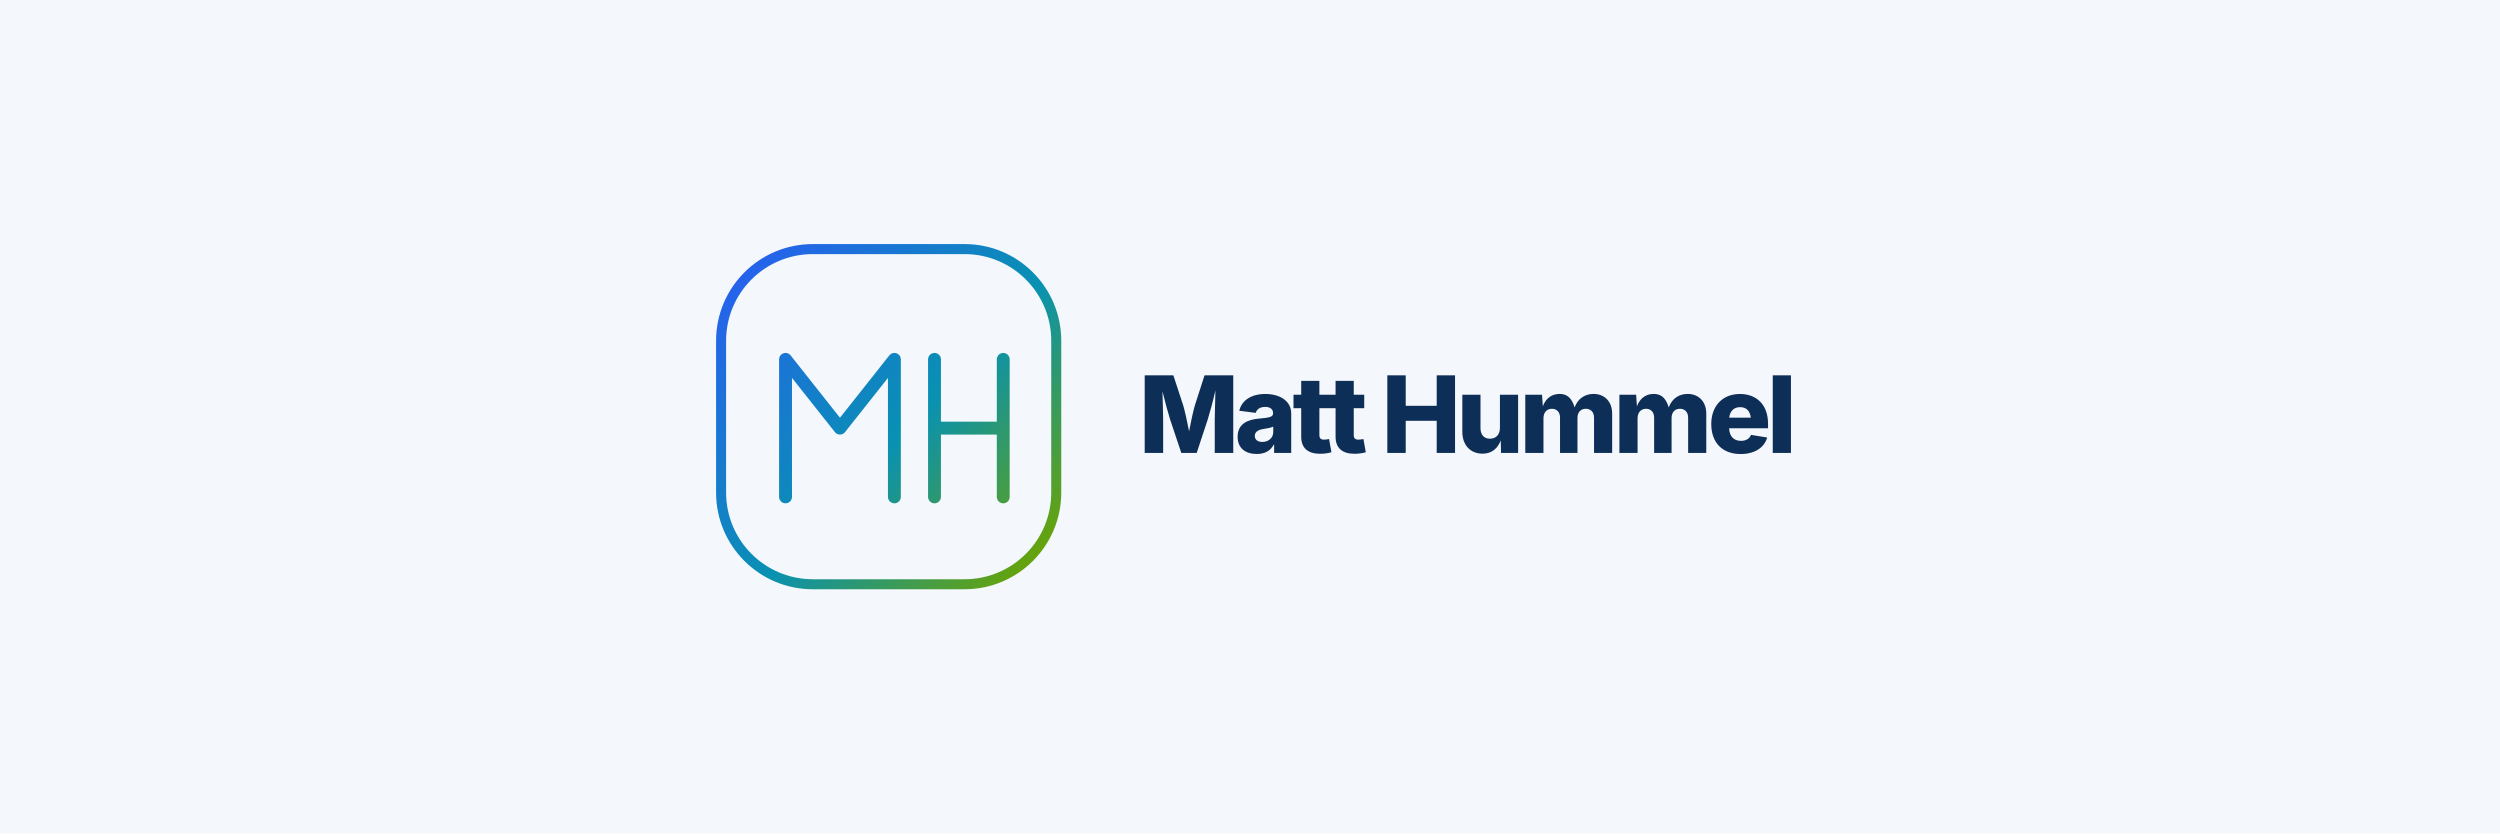
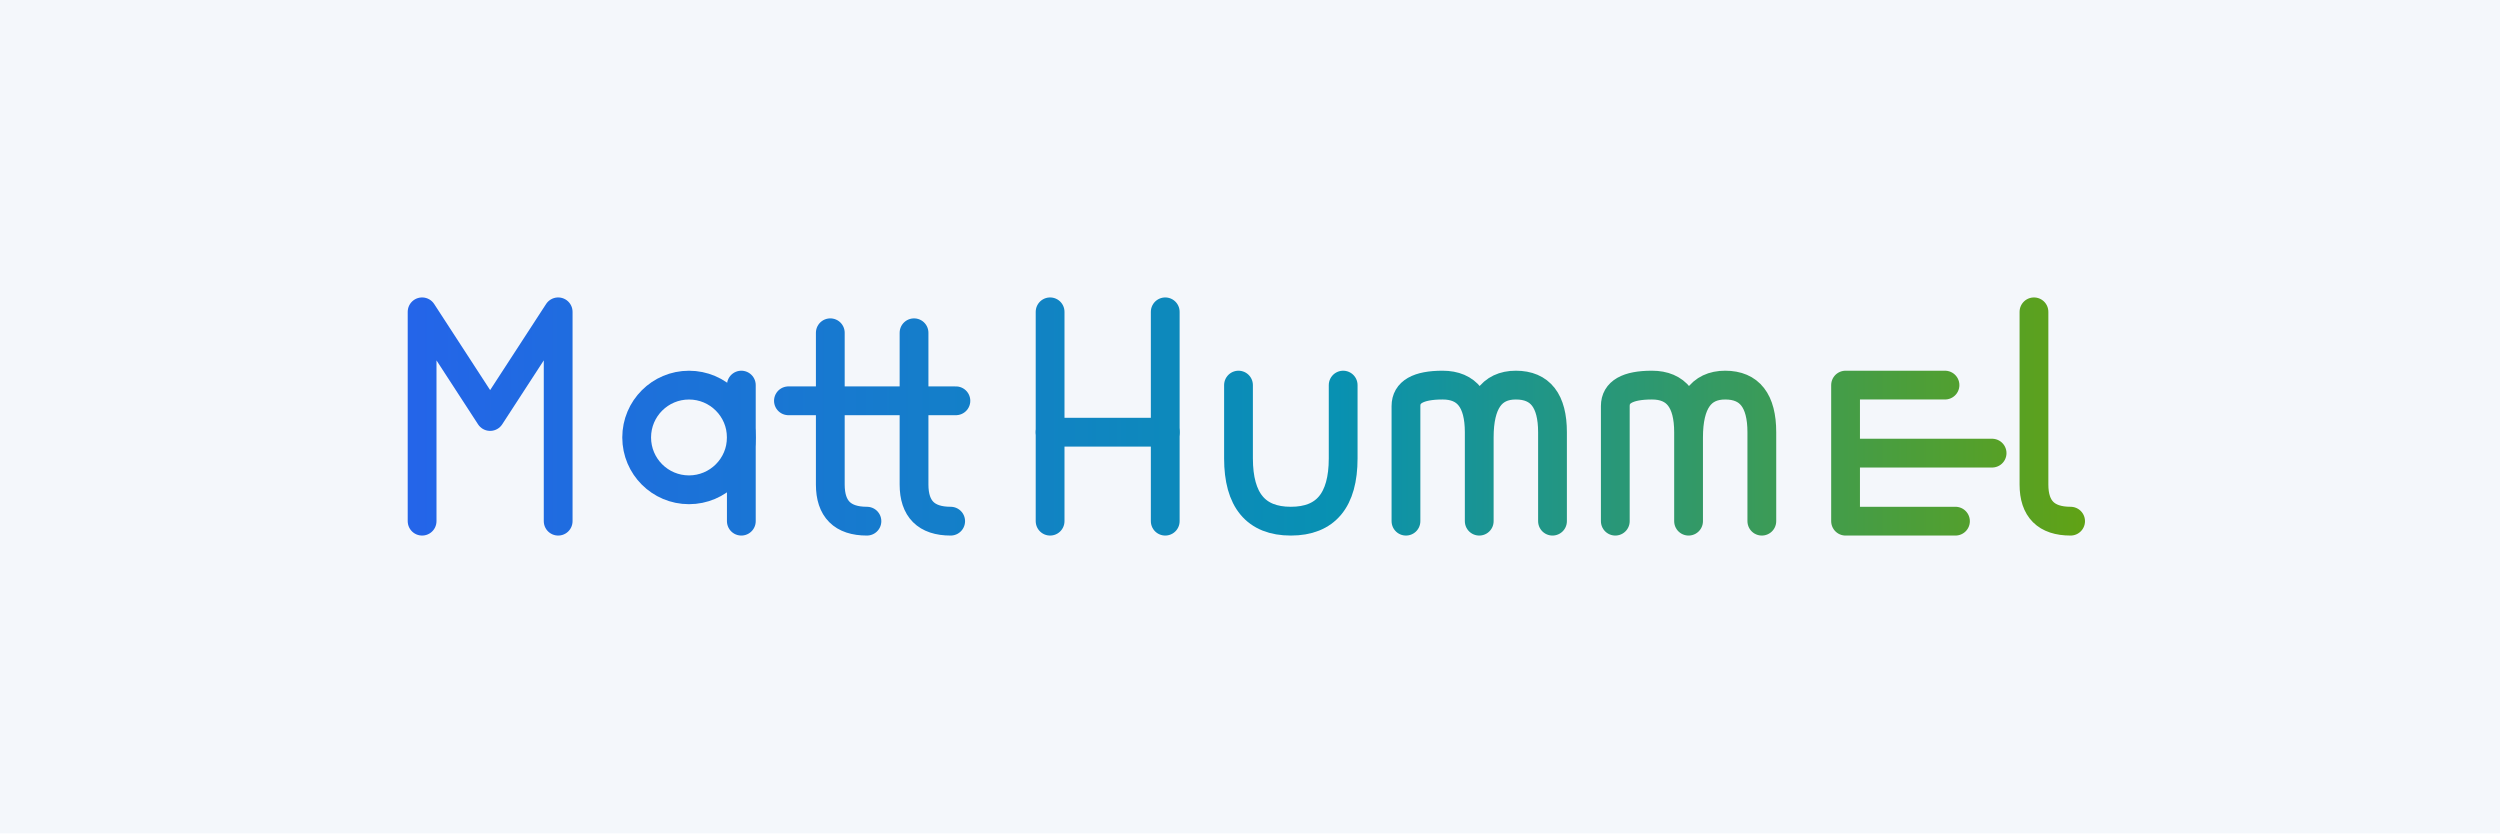
- <svg xmlns="http://www.w3.org/2000/svg" viewBox="0 0 1500 500" width="1500" height="500" preserveAspectRatio="xMidYMid meet" role="img" aria-labelledby="mhTitle">
+ <svg xmlns="http://www.w3.org/2000/svg" viewBox="0 0 1500.0 500.0" width="1500.0" height="500.0" preserveAspectRatio="xMidYMid meet" role="img" aria-labelledby="mhTitle">
  <style>
      svg { max-width: 100%; height: auto; }
-       </style>
+     </style>
  <defs>
-     <linearGradient id="mhLight" x1="6" y1="8" x2="58" y2="56" gradientUnits="userSpaceOnUse">
+     <linearGradient id="mhLight" x1="0" y1="0" x2="668.0" y2="0" gradientUnits="userSpaceOnUse">
      <stop offset="0" stop-color="#2563eb" />
      <stop offset="0.55" stop-color="#0891b2" />
      <stop offset="1" stop-color="#65a30d" />
    </linearGradient>
  </defs>
-   <g>
-     <rect width="1500" height="500" fill="#f4f7fb" />
-     <g transform="translate(423.2 140.0) scale(3.4375)">
-       <g stroke="url(#mhLight)" fill="none" stroke-linecap="round" stroke-linejoin="round">
-         <rect x="2.75" y="2.75" width="58.5" height="58.5" rx="16" stroke-width="1.75" />
-         <path d="M14 46V22l9.5 12 9.5-12v24" stroke-width="2.25" />
-         <path d="M40 22v24M52 22v24M40 34h12" stroke-width="2.25" />
-       </g>
+   <rect width="1500" height="500" fill="#f4f7fb" />
+   <g transform="translate(225.0 161.98) scale(1.57)">
+     <g fill="none" stroke="url(#mhLight)" stroke-width="11" stroke-linecap="round" stroke-linejoin="round">
+       <path d="M 18.0 96 V 16 L 44.0 56 L 70.0 16 V 96" />
+       <path d="M 140.0 44.0 V 96" />
+       <path d="M 140.0 64.0 A 20 20 0 1 0 140.0 64.02" />
+       <path d="M 158.0 50 H 222.0" />
+       <path d="M 174.0 24 V 82 Q 174.0 96 188.0 96" />
+       <path d="M 206.0 24 V 82 Q 206.0 96 220.0 96" />
+       <path d="M 258.0 16 V 96" />
+       <path d="M 302.0 16 V 96" />
+       <path d="M 258.0 62 H 302.0" />
+       <path d="M 330.0 44 V 72 Q 330.0 96 350.0 96 Q 370.0 96 370.0 72 V 44" />
+       <path d="M 394.0 96 V 52.0 Q 394.0 44 408.0 44 Q 422.0 44 422.0 62.0 V 96 M 422.0 64.0 Q 422.0 44 436.0 44 Q 450.0 44 450.0 62.0 V 96" />
+       <path d="M 474.0 96 V 52.0 Q 474.0 44 488.0 44 Q 502.0 44 502.0 62.0 V 96 M 502.0 64.0 Q 502.0 44 516.0 44 Q 530.0 44 530.0 62.0 V 96" />
+       <path d="M 562 44 V 96 M 562 44 H 600 M 562 70 H 618 M 562 96 H 604" />
+       <path d="M 634.0 16 V 82 Q 634.0 96 648.0 96" />
    </g>
-     <text x="683.2" y="271.76" fill="#0d2e57" font-family="Inter, system-ui, sans-serif" font-size="64" font-weight="800" letter-spacing="-0.045em">Matt Hummel</text>
  </g>
</svg>
